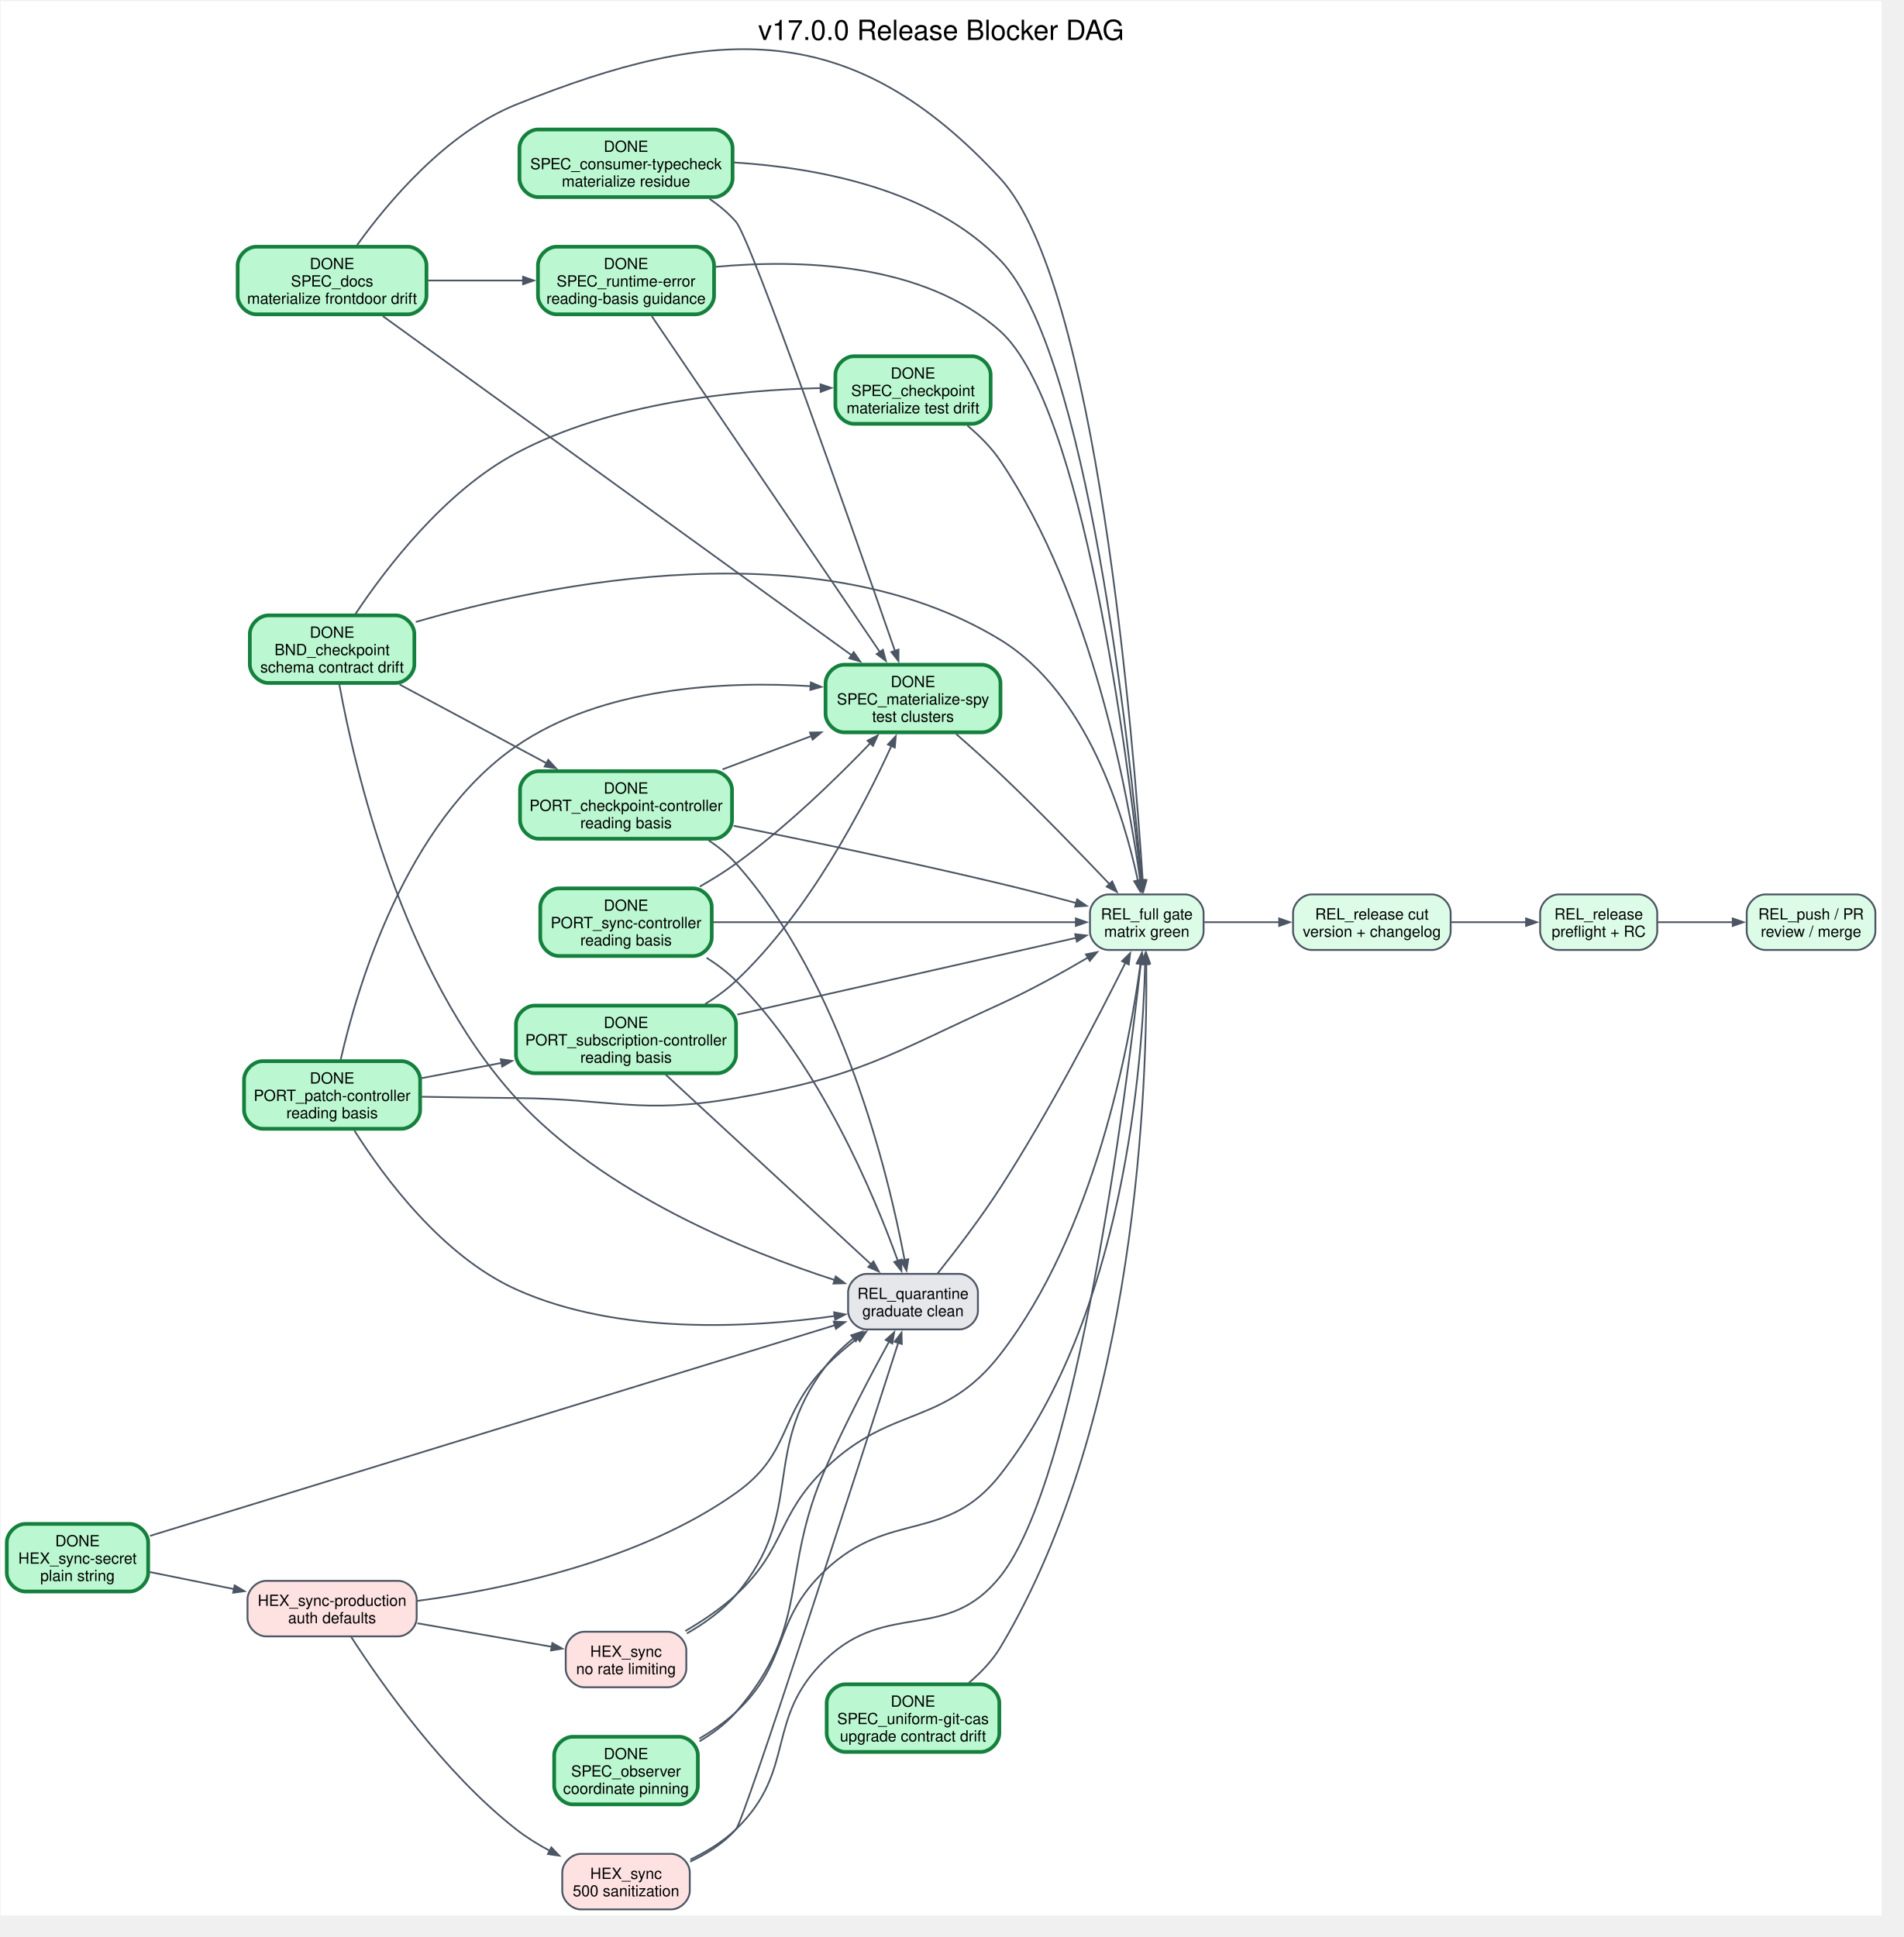
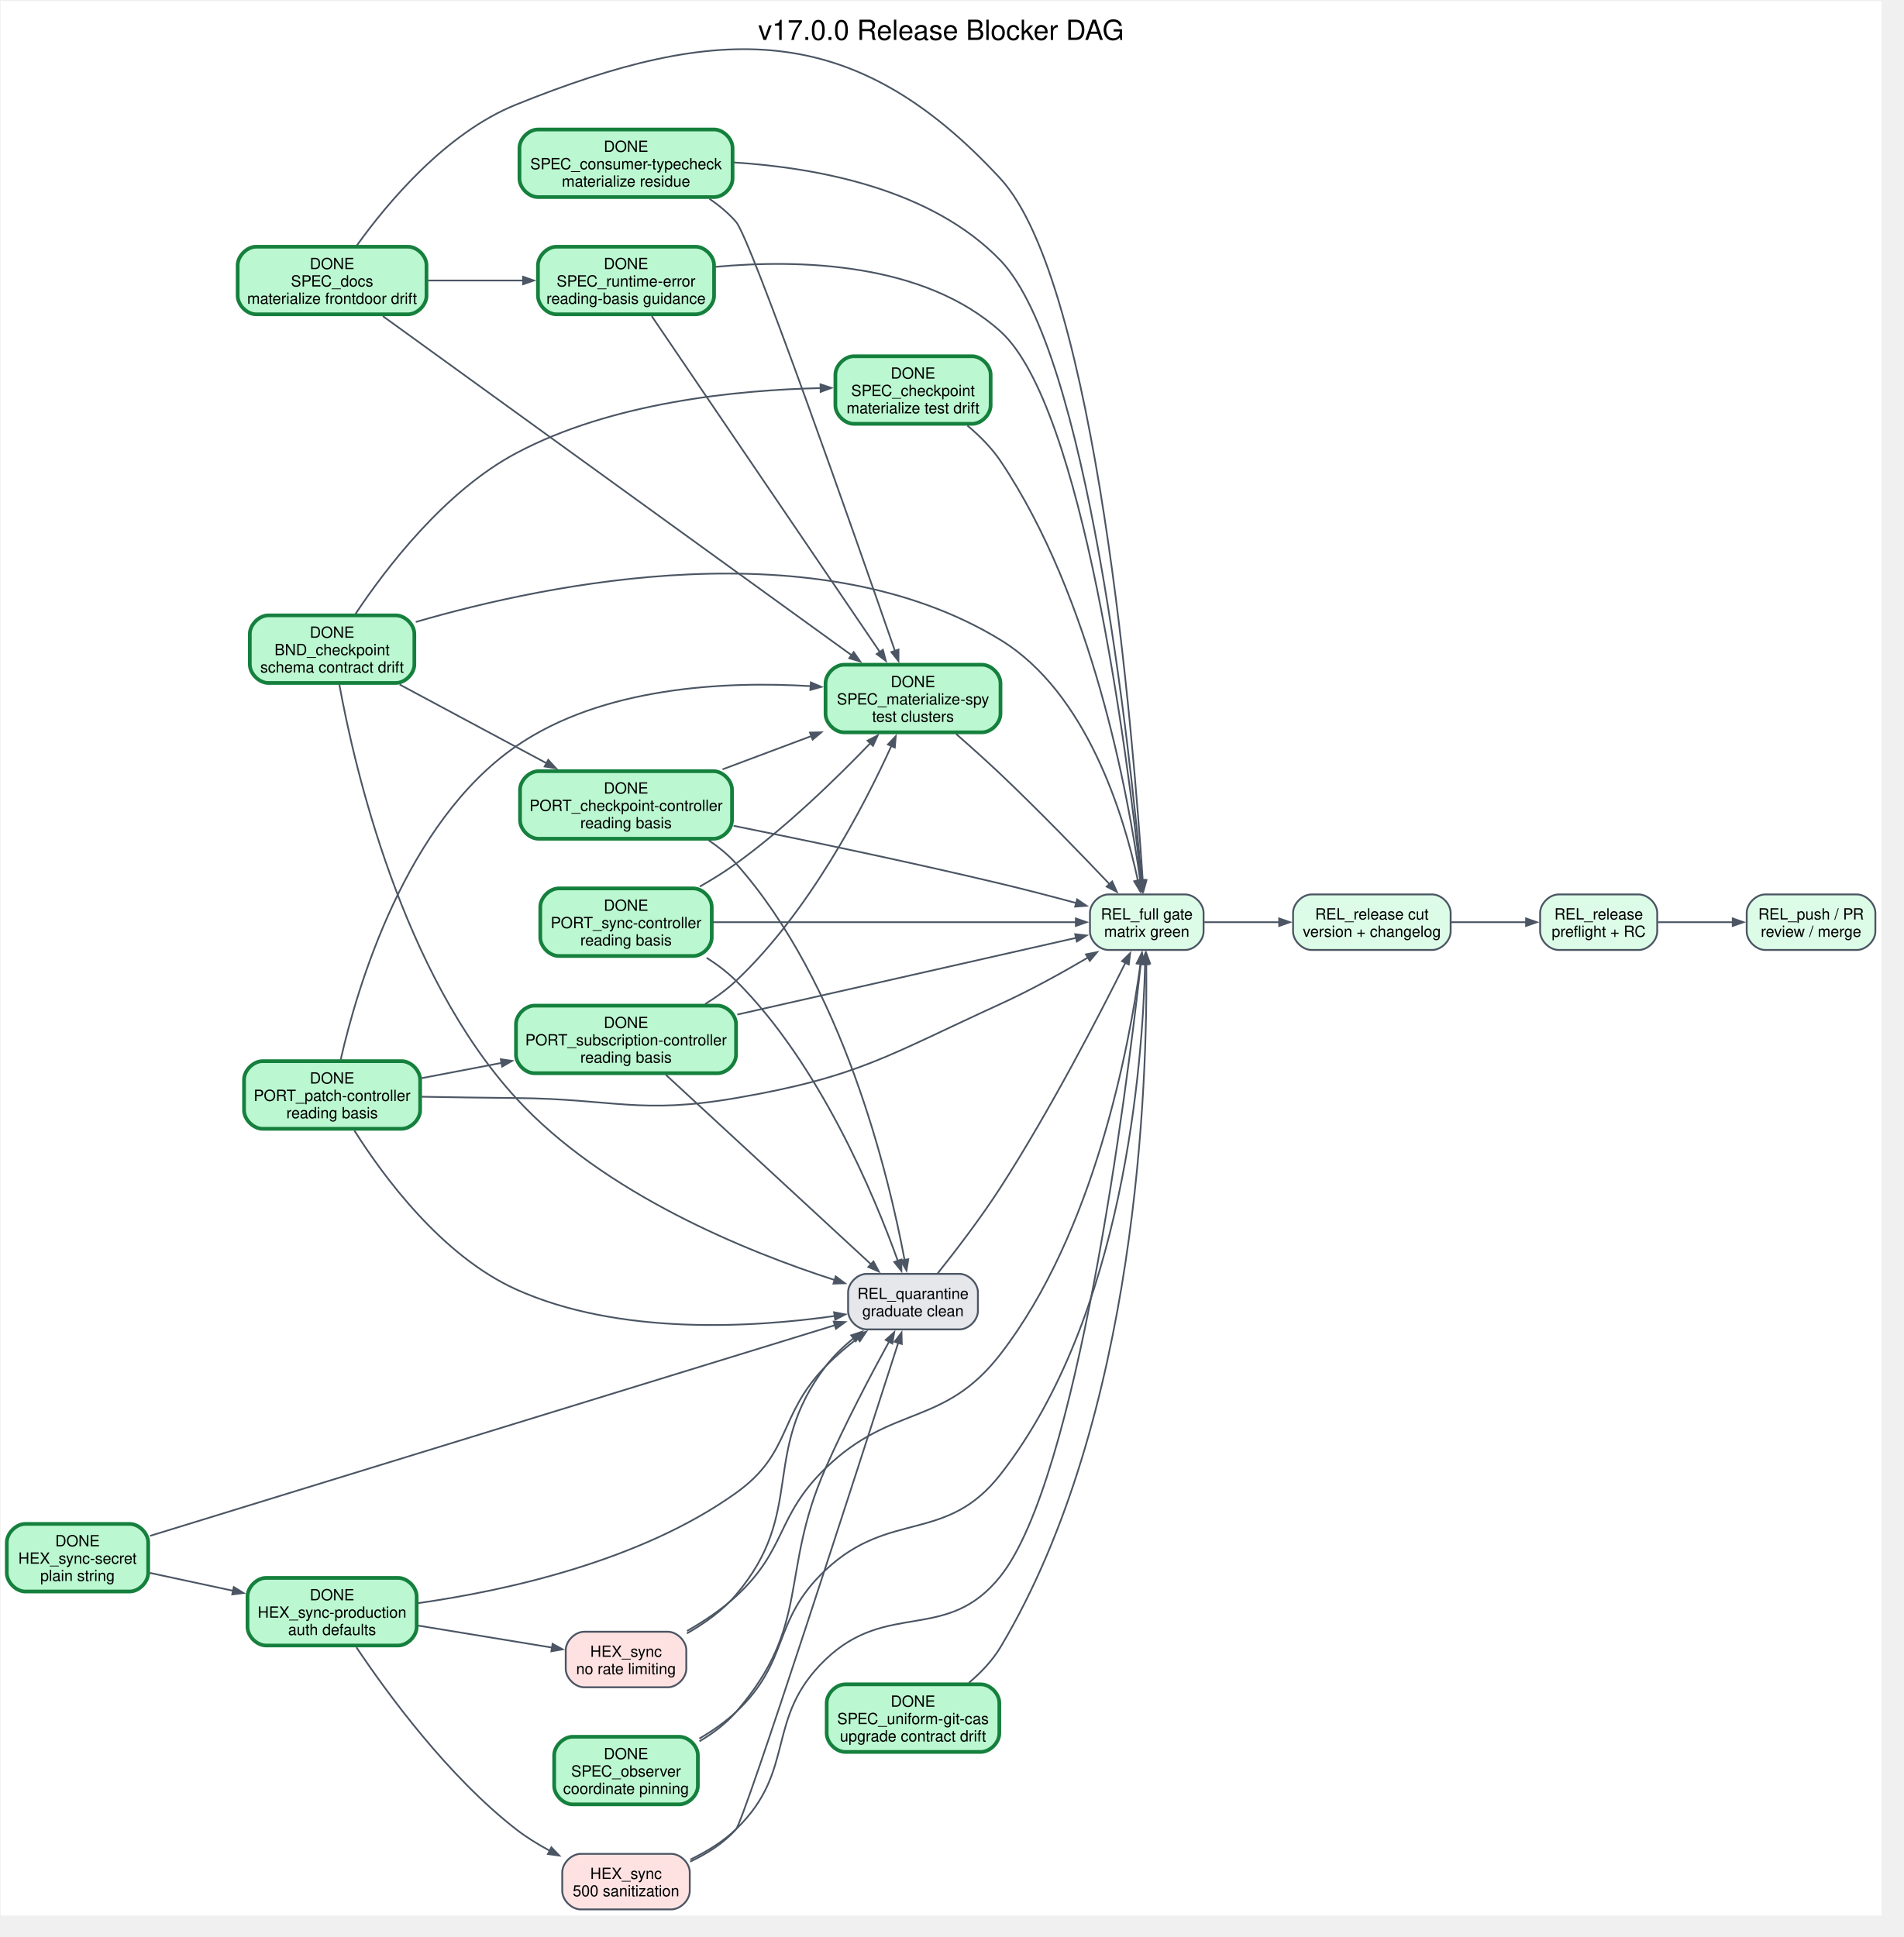
<svg xmlns="http://www.w3.org/2000/svg" width="1248pt" height="1270pt" viewBox="14.00 14.00 1234.00 1255.00">
  <g id="graph0" class="graph" transform="scale(1 1) rotate(0) translate(18.4 1251.48)">
    <polygon fill="white" stroke="none" points="-4,4 -4,-1237.08 1215.2,-1237.08 1215.2,4 -4,4" />
    <text xml:space="preserve" text-anchor="middle" x="605.6" y="-1211.98" font-family="Helvetica,sans-Serif" font-size="18.00">v17.0.0 Release Blocker DAG</text>
    <g id="node1" class="node">
      <path fill="#bbf7d0" stroke="#15803d" stroke-width="2.4" d="M458.45,-1153.91C458.45,-1153.91 344.3,-1153.91 344.3,-1153.91 338.3,-1153.91 332.3,-1147.91 332.3,-1141.91 332.3,-1141.91 332.3,-1122.09 332.3,-1122.09 332.3,-1116.09 338.3,-1110.09 344.3,-1110.09 344.3,-1110.09 458.45,-1110.09 458.45,-1110.09 464.45,-1110.09 470.45,-1116.09 470.45,-1122.09 470.45,-1122.09 470.45,-1141.91 470.45,-1141.91 470.45,-1147.91 464.45,-1153.91 458.45,-1153.91" />
      <text xml:space="preserve" text-anchor="middle" x="401.38" y="-1139.38" font-family="Helvetica,sans-Serif" font-size="10.00">DONE</text>
      <text xml:space="preserve" text-anchor="middle" x="401.38" y="-1128.12" font-family="Helvetica,sans-Serif" font-size="10.00">SPEC_consumer-typecheck</text>
      <text xml:space="preserve" text-anchor="middle" x="401.38" y="-1116.88" font-family="Helvetica,sans-Serif" font-size="10.00">materialize residue</text>
    </g>
    <g id="node9" class="node">
      <path fill="#bbf7d0" stroke="#15803d" stroke-width="2.4" d="M632.1,-806.91C632.1,-806.91 542.7,-806.91 542.7,-806.91 536.7,-806.91 530.7,-800.91 530.7,-794.91 530.7,-794.91 530.7,-775.09 530.7,-775.09 530.7,-769.09 536.7,-763.09 542.7,-763.09 542.7,-763.09 632.1,-763.09 632.1,-763.09 638.1,-763.09 644.1,-769.09 644.1,-775.09 644.1,-775.09 644.1,-794.91 644.1,-794.91 644.1,-800.91 638.1,-806.91 632.1,-806.91" />
      <text xml:space="preserve" text-anchor="middle" x="587.4" y="-792.38" font-family="Helvetica,sans-Serif" font-size="10.00">DONE</text>
      <text xml:space="preserve" text-anchor="middle" x="587.4" y="-781.12" font-family="Helvetica,sans-Serif" font-size="10.00">SPEC_materialize-spy</text>
      <text xml:space="preserve" text-anchor="middle" x="587.4" y="-769.88" font-family="Helvetica,sans-Serif" font-size="10.00">test clusters</text>
    </g>
    <g id="edge4" class="edge">
      <path fill="none" stroke="#4b5563" stroke-width="1.1" d="M455.47,-1108.94C461.83,-1104.63 467.79,-1099.66 472.7,-1094 482.29,-1082.93 549.45,-891.39 575.81,-815.55" />
      <polygon fill="#4b5563" stroke="#4b5563" stroke-width="1.1" points="578,-816.73 577.98,-809.31 573.37,-815.12 578,-816.73" />
    </g>
    <g id="node18" class="node">
      <path fill="#dcfce7" stroke="#4b5563" stroke-width="1.2" d="M763.75,-658C763.75,-658 714.1,-658 714.1,-658 708.1,-658 702.1,-652 702.1,-646 702.1,-646 702.1,-634 702.1,-634 702.1,-628 708.1,-622 714.1,-622 714.1,-622 763.75,-622 763.75,-622 769.75,-622 775.75,-628 775.75,-634 775.75,-634 775.75,-646 775.75,-646 775.75,-652 769.75,-658 763.75,-658" />
      <text xml:space="preserve" text-anchor="middle" x="738.93" y="-641.75" font-family="Helvetica,sans-Serif" font-size="10.00">REL_full gate</text>
      <text xml:space="preserve" text-anchor="middle" x="738.93" y="-630.5" font-family="Helvetica,sans-Serif" font-size="10.00">matrix green</text>
    </g>
    <g id="edge25" class="edge">
      <path fill="none" stroke="#4b5563" stroke-width="1.1" d="M471.39,-1132.53C525.78,-1129.1 599.62,-1115.28 644.1,-1069 700.43,-1010.4 728.01,-751.79 735.66,-667.01" />
      <polygon fill="#4b5563" stroke="#4b5563" stroke-width="1.1" points="738.09,-667.31 736.27,-660.12 733.21,-666.87 738.09,-667.31" />
    </g>
    <g id="node2" class="node">
      <path fill="#bbf7d0" stroke="#15803d" stroke-width="2.4" d="M260.05,-1077.91C260.05,-1077.91 161.65,-1077.91 161.65,-1077.91 155.65,-1077.91 149.65,-1071.91 149.65,-1065.91 149.65,-1065.91 149.65,-1046.09 149.65,-1046.09 149.65,-1040.09 155.65,-1034.09 161.65,-1034.09 161.65,-1034.09 260.05,-1034.09 260.05,-1034.09 266.05,-1034.09 272.05,-1040.09 272.05,-1046.09 272.05,-1046.09 272.05,-1065.91 272.05,-1065.91 272.05,-1071.91 266.05,-1077.91 260.05,-1077.91" />
      <text xml:space="preserve" text-anchor="middle" x="210.85" y="-1063.38" font-family="Helvetica,sans-Serif" font-size="10.00">DONE</text>
      <text xml:space="preserve" text-anchor="middle" x="210.85" y="-1052.12" font-family="Helvetica,sans-Serif" font-size="10.00">SPEC_docs</text>
      <text xml:space="preserve" text-anchor="middle" x="210.85" y="-1040.88" font-family="Helvetica,sans-Serif" font-size="10.00">materialize frontdoor drift</text>
    </g>
    <g id="node3" class="node">
      <path fill="#bbf7d0" stroke="#15803d" stroke-width="2.4" d="M446.45,-1077.91C446.45,-1077.91 356.3,-1077.91 356.3,-1077.91 350.3,-1077.91 344.3,-1071.91 344.3,-1065.91 344.3,-1065.91 344.3,-1046.09 344.3,-1046.09 344.3,-1040.09 350.3,-1034.09 356.3,-1034.09 356.3,-1034.09 446.45,-1034.09 446.45,-1034.09 452.45,-1034.09 458.45,-1040.09 458.45,-1046.09 458.45,-1046.09 458.45,-1065.91 458.45,-1065.91 458.45,-1071.91 452.45,-1077.91 446.45,-1077.91" />
      <text xml:space="preserve" text-anchor="middle" x="401.38" y="-1063.38" font-family="Helvetica,sans-Serif" font-size="10.00">DONE</text>
      <text xml:space="preserve" text-anchor="middle" x="401.38" y="-1052.12" font-family="Helvetica,sans-Serif" font-size="10.00">SPEC_runtime-error</text>
      <text xml:space="preserve" text-anchor="middle" x="401.38" y="-1040.88" font-family="Helvetica,sans-Serif" font-size="10.00">reading-basis guidance</text>
    </g>
    <g id="edge1" class="edge">
      <path fill="none" stroke="#4b5563" stroke-width="1.1" d="M273.06,-1056C292.81,-1056 314.79,-1056 334.84,-1056" />
      <polygon fill="#4b5563" stroke="#4b5563" stroke-width="1.1" points="334.64,-1058.45 341.64,-1056 334.64,-1053.55 334.64,-1058.45" />
    </g>
    <g id="edge5" class="edge">
      <path fill="none" stroke="#4b5563" stroke-width="1.1" d="M243.78,-1032.89C312.34,-983.3 473.37,-866.78 547.64,-813.05" />
      <polygon fill="#4b5563" stroke="#4b5563" stroke-width="1.1" points="548.96,-815.11 553.2,-809.02 546.09,-811.14 548.96,-815.11" />
    </g>
    <g id="edge26" class="edge">
      <path fill="none" stroke="#4b5563" stroke-width="1.1" d="M226.99,-1078.84C246.85,-1106.49 284.58,-1151.64 330.05,-1170 460.98,-1222.85 548.37,-1225.79 644.1,-1122 706.47,-1054.38 730.36,-758.22 736.33,-666.9" />
      <polygon fill="#4b5563" stroke="#4b5563" stroke-width="1.1" points="738.76,-667.28 736.76,-660.14 733.87,-666.97 738.76,-667.28" />
    </g>
    <g id="edge6" class="edge">
      <path fill="none" stroke="#4b5563" stroke-width="1.1" d="M418.06,-1032.89C451.34,-983.9 528.96,-869.59 566.01,-815.02" />
      <polygon fill="#4b5563" stroke="#4b5563" stroke-width="1.1" points="567.91,-816.59 569.81,-809.42 563.86,-813.84 567.91,-816.59" />
    </g>
    <g id="edge27" class="edge">
      <path fill="none" stroke="#4b5563" stroke-width="1.1" d="M459.4,-1064.86C513.69,-1069.86 594.29,-1067.85 644.1,-1023 697.74,-974.7 726.67,-746.1 735.21,-667" />
      <polygon fill="#4b5563" stroke="#4b5563" stroke-width="1.1" points="737.63,-667.42 735.93,-660.2 732.75,-666.9 737.63,-667.42" />
    </g>
    <g id="node4" class="node">
      <path fill="#bbf7d0" stroke="#15803d" stroke-width="2.4" d="M252.18,-838.91C252.18,-838.91 169.53,-838.91 169.53,-838.91 163.53,-838.91 157.53,-832.91 157.53,-826.91 157.53,-826.91 157.53,-807.09 157.53,-807.09 157.53,-801.09 163.53,-795.09 169.53,-795.09 169.53,-795.09 252.18,-795.09 252.18,-795.09 258.18,-795.09 264.18,-801.09 264.18,-807.09 264.18,-807.09 264.18,-826.91 264.18,-826.91 264.18,-832.91 258.18,-838.91 252.18,-838.91" />
      <text xml:space="preserve" text-anchor="middle" x="210.85" y="-824.38" font-family="Helvetica,sans-Serif" font-size="10.00">DONE</text>
      <text xml:space="preserve" text-anchor="middle" x="210.85" y="-813.12" font-family="Helvetica,sans-Serif" font-size="10.00">BND_checkpoint</text>
      <text xml:space="preserve" text-anchor="middle" x="210.85" y="-801.88" font-family="Helvetica,sans-Serif" font-size="10.00">schema contract drift</text>
    </g>
    <g id="node6" class="node">
      <path fill="#bbf7d0" stroke="#15803d" stroke-width="2.4" d="M458.08,-737.91C458.08,-737.91 344.68,-737.91 344.68,-737.91 338.68,-737.91 332.68,-731.91 332.68,-725.91 332.68,-725.91 332.68,-706.09 332.68,-706.09 332.68,-700.09 338.68,-694.09 344.68,-694.09 344.68,-694.09 458.08,-694.09 458.08,-694.09 464.08,-694.09 470.08,-700.09 470.08,-706.09 470.08,-706.09 470.08,-725.91 470.08,-725.91 470.08,-731.91 464.08,-737.91 458.08,-737.91" />
      <text xml:space="preserve" text-anchor="middle" x="401.38" y="-723.38" font-family="Helvetica,sans-Serif" font-size="10.00">DONE</text>
      <text xml:space="preserve" text-anchor="middle" x="401.38" y="-712.12" font-family="Helvetica,sans-Serif" font-size="10.00">PORT_checkpoint-controller</text>
      <text xml:space="preserve" text-anchor="middle" x="401.38" y="-700.88" font-family="Helvetica,sans-Serif" font-size="10.00">reading basis</text>
    </g>
    <g id="edge2" class="edge">
      <path fill="none" stroke="#4b5563" stroke-width="1.1" d="M254.63,-794.08C282.97,-778.9 320.27,-758.91 350.04,-742.96" />
      <polygon fill="#4b5563" stroke="#4b5563" stroke-width="1.1" points="350.96,-745.25 355.97,-739.79 348.64,-740.93 350.96,-745.25" />
    </g>
    <g id="node11" class="node">
      <path fill="#bbf7d0" stroke="#15803d" stroke-width="2.4" d="M625.73,-1006.91C625.73,-1006.91 549.08,-1006.91 549.08,-1006.91 543.08,-1006.91 537.08,-1000.91 537.08,-994.91 537.08,-994.91 537.08,-975.09 537.08,-975.09 537.08,-969.09 543.08,-963.09 549.08,-963.09 549.08,-963.09 625.73,-963.09 625.73,-963.09 631.73,-963.09 637.73,-969.09 637.73,-975.09 637.73,-975.09 637.73,-994.91 637.73,-994.91 637.73,-1000.91 631.73,-1006.91 625.73,-1006.91" />
      <text xml:space="preserve" text-anchor="middle" x="587.4" y="-992.38" font-family="Helvetica,sans-Serif" font-size="10.00">DONE</text>
      <text xml:space="preserve" text-anchor="middle" x="587.4" y="-981.12" font-family="Helvetica,sans-Serif" font-size="10.00">SPEC_checkpoint</text>
      <text xml:space="preserve" text-anchor="middle" x="587.4" y="-969.88" font-family="Helvetica,sans-Serif" font-size="10.00">materialize test drift</text>
    </g>
    <g id="edge11" class="edge">
      <path fill="none" stroke="#4b5563" stroke-width="1.1" d="M226.06,-839.9C245.6,-869.24 283.67,-919.27 330.05,-944 391.96,-977.02 473.37,-985.04 527.67,-986.26" />
      <polygon fill="#4b5563" stroke="#4b5563" stroke-width="1.1" points="527.44,-988.7 534.48,-986.37 527.52,-983.8 527.44,-988.7" />
    </g>
    <g id="node17" class="node">
      <path fill="#e5e7eb" stroke="#4b5563" stroke-width="1.2" d="M617.48,-412C617.48,-412 557.33,-412 557.33,-412 551.33,-412 545.33,-406 545.33,-400 545.33,-400 545.33,-388 545.33,-388 545.33,-382 551.33,-376 557.33,-376 557.33,-376 617.48,-376 617.48,-376 623.48,-376 629.48,-382 629.48,-388 629.48,-388 629.48,-400 629.48,-400 629.48,-406 623.48,-412 617.48,-412" />
      <text xml:space="preserve" text-anchor="middle" x="587.4" y="-395.75" font-family="Helvetica,sans-Serif" font-size="10.00">REL_quarantine</text>
      <text xml:space="preserve" text-anchor="middle" x="587.4" y="-384.5" font-family="Helvetica,sans-Serif" font-size="10.00">graduate clean</text>
    </g>
    <g id="edge15" class="edge">
      <path fill="none" stroke="#4b5563" stroke-width="1.1" d="M215.56,-794.08C225.26,-740.82 255.92,-607.1 330.05,-526 386.87,-463.84 479.71,-426.38 536.7,-407.99" />
      <polygon fill="#4b5563" stroke="#4b5563" stroke-width="1.1" points="537.31,-410.37 543.25,-405.92 535.83,-405.69 537.31,-410.37" />
    </g>
    <g id="edge28" class="edge">
      <path fill="none" stroke="#4b5563" stroke-width="1.1" d="M265.11,-834.63C351.71,-859.83 525.3,-895.59 644.1,-823 700.27,-788.67 724.2,-708.86 733.19,-666.89" />
      <polygon fill="#4b5563" stroke="#4b5563" stroke-width="1.1" points="735.57,-667.52 734.56,-660.17 730.76,-666.54 735.57,-667.52" />
    </g>
    <g id="node5" class="node">
      <path fill="#bbf7d0" stroke="#15803d" stroke-width="2.4" d="M255.93,-549.91C255.93,-549.91 165.78,-549.91 165.78,-549.91 159.78,-549.91 153.78,-543.91 153.78,-537.91 153.78,-537.91 153.78,-518.08 153.78,-518.08 153.78,-512.09 159.78,-506.08 165.78,-506.08 165.78,-506.08 255.93,-506.08 255.93,-506.08 261.93,-506.08 267.93,-512.08 267.93,-518.08 267.93,-518.08 267.93,-537.91 267.93,-537.91 267.93,-543.91 261.93,-549.91 255.93,-549.91" />
      <text xml:space="preserve" text-anchor="middle" x="210.85" y="-535.38" font-family="Helvetica,sans-Serif" font-size="10.00">DONE</text>
      <text xml:space="preserve" text-anchor="middle" x="210.85" y="-524.12" font-family="Helvetica,sans-Serif" font-size="10.00">PORT_patch-controller</text>
      <text xml:space="preserve" text-anchor="middle" x="210.85" y="-512.88" font-family="Helvetica,sans-Serif" font-size="10.00">reading basis</text>
    </g>
    <g id="node7" class="node">
      <path fill="#bbf7d0" stroke="#15803d" stroke-width="2.4" d="M460.7,-585.91C460.7,-585.91 342.05,-585.91 342.05,-585.91 336.05,-585.91 330.05,-579.91 330.05,-573.91 330.05,-573.91 330.05,-554.09 330.05,-554.09 330.05,-548.09 336.05,-542.09 342.05,-542.09 342.05,-542.09 460.7,-542.09 460.7,-542.09 466.7,-542.09 472.7,-548.09 472.7,-554.09 472.7,-554.09 472.7,-573.91 472.7,-573.91 472.7,-579.91 466.7,-585.91 460.7,-585.91" />
      <text xml:space="preserve" text-anchor="middle" x="401.38" y="-571.38" font-family="Helvetica,sans-Serif" font-size="10.00">DONE</text>
      <text xml:space="preserve" text-anchor="middle" x="401.38" y="-560.12" font-family="Helvetica,sans-Serif" font-size="10.00">PORT_subscription-controller</text>
      <text xml:space="preserve" text-anchor="middle" x="401.38" y="-548.88" font-family="Helvetica,sans-Serif" font-size="10.00">reading basis</text>
    </g>
    <g id="edge3" class="edge">
      <path fill="none" stroke="#4b5563" stroke-width="1.1" d="M268.93,-538.9C285.22,-542.01 303.29,-545.46 320.68,-548.78" />
      <polygon fill="#4b5563" stroke="#4b5563" stroke-width="1.1" points="320.18,-551.18 327.51,-550.09 321.1,-546.37 320.18,-551.18" />
    </g>
    <g id="edge7" class="edge">
      <path fill="none" stroke="#4b5563" stroke-width="1.1" d="M216.44,-550.94C227.13,-597.86 258.47,-704.54 330.05,-754 386,-792.66 465.67,-796.39 521.29,-793.01" />
      <polygon fill="#4b5563" stroke="#4b5563" stroke-width="1.1" points="521.18,-795.47 528,-792.55 520.85,-790.58 521.18,-795.47" />
    </g>
    <g id="edge16" class="edge">
      <path fill="none" stroke="#4b5563" stroke-width="1.1" d="M225.33,-504.89C244.33,-474.84 282.08,-423.67 330.05,-402 396.69,-371.9 483.32,-377.12 536.87,-384.74" />
      <polygon fill="#4b5563" stroke="#4b5563" stroke-width="1.1" points="536.24,-387.12 543.52,-385.73 536.96,-382.28 536.24,-387.12" />
    </g>
    <g id="edge29" class="edge">
      <path fill="none" stroke="#4b5563" stroke-width="1.1" d="M268.96,-526.84C288.35,-526.5 310.14,-526.17 330.05,-526 393.45,-525.46 410.22,-515.21 472.7,-526 552.38,-539.76 570.54,-553.44 644.1,-587 663.46,-595.83 684.14,-607.28 701.14,-617.28" />
      <polygon fill="#4b5563" stroke="#4b5563" stroke-width="1.1" points="699.49,-619.14 706.76,-620.61 701.99,-614.93 699.49,-619.14" />
    </g>
    <g id="edge8" class="edge">
      <path fill="none" stroke="#4b5563" stroke-width="1.1" d="M463.91,-739.07C482.47,-746.03 502.89,-753.69 521.65,-760.72" />
      <polygon fill="#4b5563" stroke="#4b5563" stroke-width="1.1" points="520.61,-762.95 528.02,-763.11 522.33,-758.36 520.61,-762.95" />
    </g>
    <g id="edge17" class="edge">
      <path fill="none" stroke="#4b5563" stroke-width="1.1" d="M454.96,-693.05C461.48,-688.7 467.62,-683.7 472.7,-678 541.83,-600.45 571.7,-475.6 581.95,-421.01" />
      <polygon fill="#4b5563" stroke="#4b5563" stroke-width="1.1" points="584.34,-421.53 583.18,-414.2 579.52,-420.65 584.34,-421.53" />
    </g>
    <g id="edge30" class="edge">
      <path fill="none" stroke="#4b5563" stroke-width="1.1" d="M471.1,-702.5C519.59,-692.73 586.01,-678.86 644.1,-665 660.3,-661.14 677.96,-656.53 693.56,-652.33" />
      <polygon fill="#4b5563" stroke="#4b5563" stroke-width="1.1" points="693.78,-654.81 699.89,-650.62 692.5,-650.08 693.78,-654.81" />
    </g>
    <g id="edge9" class="edge">
      <path fill="none" stroke="#4b5563" stroke-width="1.1" d="M452.62,-586.91C459.79,-591.34 466.74,-596.39 472.7,-602 520.19,-646.7 555.74,-715.41 573.58,-754.68" />
      <polygon fill="#4b5563" stroke="#4b5563" stroke-width="1.1" points="571.13,-755.22 576.23,-760.61 575.61,-753.22 571.13,-755.22" />
    </g>
    <g id="edge18" class="edge">
      <path fill="none" stroke="#4b5563" stroke-width="1.1" d="M427.19,-541.07C461.92,-508.99 524.72,-450.97 560.19,-418.22" />
      <polygon fill="#4b5563" stroke="#4b5563" stroke-width="1.1" points="561.77,-420.08 565.25,-413.53 558.45,-416.49 561.77,-420.08" />
    </g>
    <g id="edge31" class="edge">
      <path fill="none" stroke="#4b5563" stroke-width="1.1" d="M473.54,-580.12C539.96,-595.16 637.03,-617.15 693.21,-629.87" />
      <polygon fill="#4b5563" stroke="#4b5563" stroke-width="1.1" points="692.53,-632.23 699.9,-631.39 693.62,-627.45 692.53,-632.23" />
    </g>
    <g id="node8" class="node">
      <path fill="#bbf7d0" stroke="#15803d" stroke-width="2.4" d="M444.95,-661.91C444.95,-661.91 357.8,-661.91 357.8,-661.91 351.8,-661.91 345.8,-655.91 345.8,-649.91 345.8,-649.91 345.8,-630.09 345.8,-630.09 345.8,-624.09 351.8,-618.09 357.8,-618.09 357.8,-618.09 444.95,-618.09 444.95,-618.09 450.95,-618.09 456.95,-624.09 456.95,-630.09 456.95,-630.09 456.95,-649.91 456.95,-649.91 456.95,-655.91 450.95,-661.91 444.95,-661.91" />
      <text xml:space="preserve" text-anchor="middle" x="401.38" y="-647.38" font-family="Helvetica,sans-Serif" font-size="10.00">DONE</text>
      <text xml:space="preserve" text-anchor="middle" x="401.38" y="-636.12" font-family="Helvetica,sans-Serif" font-size="10.00">PORT_sync-controller</text>
      <text xml:space="preserve" text-anchor="middle" x="401.38" y="-624.88" font-family="Helvetica,sans-Serif" font-size="10.00">reading basis</text>
    </g>
    <g id="edge10" class="edge">
      <path fill="none" stroke="#4b5563" stroke-width="1.1" d="M449.19,-663.08C457.25,-667.67 465.39,-672.72 472.7,-678 505.04,-701.35 537.78,-733.21 559.76,-756.08" />
      <polygon fill="#4b5563" stroke="#4b5563" stroke-width="1.1" points="557.92,-757.7 564.52,-761.08 561.46,-754.32 557.92,-757.7" />
    </g>
    <g id="edge19" class="edge">
      <path fill="none" stroke="#4b5563" stroke-width="1.1" d="M453.63,-616.93C460.5,-612.56 467.09,-607.58 472.7,-602 526.85,-548.11 562.25,-463.01 577.62,-420.3" />
      <polygon fill="#4b5563" stroke="#4b5563" stroke-width="1.1" points="579.86,-421.33 579.88,-413.91 575.24,-419.7 579.86,-421.33" />
    </g>
    <g id="edge32" class="edge">
      <path fill="none" stroke="#4b5563" stroke-width="1.1" d="M457.78,-640C523.61,-640 632.13,-640 692.98,-640" />
      <polygon fill="#4b5563" stroke="#4b5563" stroke-width="1.1" points="692.94,-642.45 699.94,-640 692.94,-637.55 692.94,-642.45" />
    </g>
    <g id="edge33" class="edge">
      <path fill="none" stroke="#4b5563" stroke-width="1.1" d="M615.4,-761.97C624.64,-753.9 634.94,-744.69 644.1,-736 668.96,-712.41 696.23,-684.23 714.93,-664.53" />
      <polygon fill="#4b5563" stroke="#4b5563" stroke-width="1.1" points="716.51,-666.43 719.54,-659.66 712.95,-663.06 716.51,-666.43" />
    </g>
    <g id="node10" class="node">
      <path fill="#bbf7d0" stroke="#15803d" stroke-width="2.4" d="M435.95,-111.91C435.95,-111.91 366.8,-111.91 366.8,-111.91 360.8,-111.91 354.8,-105.91 354.8,-99.91 354.8,-99.91 354.8,-80.09 354.8,-80.09 354.8,-74.09 360.8,-68.09 366.8,-68.09 366.8,-68.09 435.95,-68.09 435.95,-68.09 441.95,-68.09 447.95,-74.09 447.95,-80.09 447.95,-80.09 447.95,-99.91 447.95,-99.91 447.95,-105.91 441.95,-111.91 435.95,-111.91" />
      <text xml:space="preserve" text-anchor="middle" x="401.38" y="-97.38" font-family="Helvetica,sans-Serif" font-size="10.00">DONE</text>
      <text xml:space="preserve" text-anchor="middle" x="401.38" y="-86.12" font-family="Helvetica,sans-Serif" font-size="10.00">SPEC_observer</text>
      <text xml:space="preserve" text-anchor="middle" x="401.38" y="-74.88" font-family="Helvetica,sans-Serif" font-size="10.00">coordinate pinning</text>
    </g>
    <g id="edge20" class="edge">
      <path fill="none" stroke="#4b5563" stroke-width="1.1" d="M449,-108.97C457.74,-114.14 466.16,-120.45 472.7,-128 521.66,-184.55 500.61,-217.52 530.7,-286 543.32,-314.73 560.08,-346.53 571.91,-368.14" />
      <polygon fill="#4b5563" stroke="#4b5563" stroke-width="1.1" points="569.7,-369.2 575.22,-374.15 573.99,-366.84 569.7,-369.2" />
    </g>
    <g id="edge34" class="edge">
      <path fill="none" stroke="#4b5563" stroke-width="1.1" d="M448.93,-110.74C457.37,-115.68 465.71,-121.46 472.7,-128 508.01,-161.01 495.48,-186.9 530.7,-220 572.56,-259.34 608.73,-236.74 644.1,-282 724.21,-384.5 736.29,-548.81 737.84,-613.04" />
      <polygon fill="#4b5563" stroke="#4b5563" stroke-width="1.1" points="735.39,-612.8 737.97,-619.76 740.29,-612.71 735.39,-612.8" />
    </g>
    <g id="edge35" class="edge">
      <path fill="none" stroke="#4b5563" stroke-width="1.1" d="M622.66,-961.96C630.58,-955.32 638.36,-947.53 644.1,-939 703.65,-850.49 727.02,-722.15 734.7,-666.92" />
      <polygon fill="#4b5563" stroke="#4b5563" stroke-width="1.1" points="737.12,-667.31 735.62,-660.05 732.26,-666.66 737.12,-667.31" />
    </g>
    <g id="node12" class="node">
      <path fill="#bbf7d0" stroke="#15803d" stroke-width="2.4" d="M631.35,-145.91C631.35,-145.91 543.45,-145.91 543.45,-145.91 537.45,-145.91 531.45,-139.91 531.45,-133.91 531.45,-133.91 531.45,-114.09 531.45,-114.09 531.45,-108.09 537.45,-102.09 543.45,-102.09 543.45,-102.09 631.35,-102.09 631.35,-102.09 637.35,-102.09 643.35,-108.09 643.35,-114.09 643.35,-114.09 643.35,-133.91 643.35,-133.91 643.35,-139.91 637.35,-145.91 631.35,-145.91" />
      <text xml:space="preserve" text-anchor="middle" x="587.4" y="-131.38" font-family="Helvetica,sans-Serif" font-size="10.00">DONE</text>
      <text xml:space="preserve" text-anchor="middle" x="587.4" y="-120.12" font-family="Helvetica,sans-Serif" font-size="10.00">SPEC_uniform-git-cas</text>
      <text xml:space="preserve" text-anchor="middle" x="587.4" y="-108.88" font-family="Helvetica,sans-Serif" font-size="10.00">upgrade contract drift</text>
    </g>
    <g id="edge36" class="edge">
      <path fill="none" stroke="#4b5563" stroke-width="1.1" d="M623.59,-146.87C631.4,-153.47 638.89,-161.28 644.1,-170 733.33,-319.27 739.4,-538.08 738.62,-613.39" />
      <polygon fill="#4b5563" stroke="#4b5563" stroke-width="1.1" points="736.17,-613.15 738.52,-620.18 741.07,-613.22 736.17,-613.15" />
    </g>
    <g id="node13" class="node">
      <path fill="#bbf7d0" stroke="#15803d" stroke-width="2.4" d="M79.65,-249.91C79.65,-249.91 12,-249.91 12,-249.91 6,-249.91 0,-243.91 0,-237.91 0,-237.91 0,-218.09 0,-218.09 0,-212.09 6,-206.09 12,-206.09 12,-206.09 79.65,-206.09 79.65,-206.09 85.65,-206.09 91.65,-212.09 91.65,-218.09 91.65,-218.09 91.65,-237.91 91.65,-237.91 91.65,-243.91 85.65,-249.91 79.65,-249.91" />
      <text xml:space="preserve" text-anchor="middle" x="45.83" y="-235.38" font-family="Helvetica,sans-Serif" font-size="10.00">DONE</text>
      <text xml:space="preserve" text-anchor="middle" x="45.83" y="-224.12" font-family="Helvetica,sans-Serif" font-size="10.00">HEX_sync-secret</text>
      <text xml:space="preserve" text-anchor="middle" x="45.83" y="-212.88" font-family="Helvetica,sans-Serif" font-size="10.00">plain string</text>
    </g>
    <g id="node14" class="node">
-       <path fill="#fee2e2" stroke="#4b5563" stroke-width="1.2" d="M253.68,-213C253.68,-213 168.03,-213 168.03,-213 162.03,-213 156.03,-207 156.03,-201 156.03,-201 156.03,-189 156.03,-189 156.03,-183 162.03,-177 168.03,-177 168.03,-177 253.68,-177 253.68,-177 259.68,-177 265.68,-183 265.68,-189 265.68,-189 265.68,-201 265.68,-201 265.68,-207 259.68,-213 253.68,-213" />
-       <text xml:space="preserve" text-anchor="middle" x="210.85" y="-196.75" font-family="Helvetica,sans-Serif" font-size="10.00">HEX_sync-production</text>
-       <text xml:space="preserve" text-anchor="middle" x="210.85" y="-185.5" font-family="Helvetica,sans-Serif" font-size="10.00">auth defaults</text>
+       <path fill="#bbf7d0" stroke="#15803d" stroke-width="2.4" d="M253.68,-214.91C253.68,-214.91 168.03,-214.91 168.03,-214.91 162.03,-214.91 156.03,-208.91 156.03,-202.91 156.03,-202.91 156.03,-183.09 156.03,-183.09 156.03,-177.09 162.03,-171.09 168.03,-171.09 168.03,-171.09 253.68,-171.09 253.68,-171.09 259.68,-171.09 265.68,-177.09 265.68,-183.09 265.68,-183.09 265.68,-202.91 265.68,-202.91 265.68,-208.91 259.68,-214.91 253.68,-214.91" />
+       <text xml:space="preserve" text-anchor="middle" x="210.85" y="-200.38" font-family="Helvetica,sans-Serif" font-size="10.00">DONE</text>
+       <text xml:space="preserve" text-anchor="middle" x="210.85" y="-189.12" font-family="Helvetica,sans-Serif" font-size="10.00">HEX_sync-production</text>
+       <text xml:space="preserve" text-anchor="middle" x="210.85" y="-177.88" font-family="Helvetica,sans-Serif" font-size="10.00">auth defaults</text>
    </g>
    <g id="edge12" class="edge">
-       <path fill="none" stroke="#4b5563" stroke-width="1.1" d="M92.67,-218.72C109.66,-215.28 129.22,-211.32 147.43,-207.63" />
-       <polygon fill="#4b5563" stroke="#4b5563" stroke-width="1.1" points="147.69,-210.08 154.06,-206.29 146.71,-205.28 147.69,-210.08" />
+       <path fill="none" stroke="#4b5563" stroke-width="1.1" d="M92.67,-218.16C109.49,-214.55 128.84,-210.39 146.91,-206.51" />
+       <polygon fill="#4b5563" stroke="#4b5563" stroke-width="1.1" points="147.15,-208.97 153.47,-205.1 146.12,-204.18 147.15,-208.97" />
    </g>
    <g id="edge21" class="edge">
      <path fill="none" stroke="#4b5563" stroke-width="1.1" d="M92.83,-242.15C193.57,-273.15 432.96,-346.79 536.86,-378.76" />
      <polygon fill="#4b5563" stroke="#4b5563" stroke-width="1.1" points="536,-381.06 543.41,-380.77 537.44,-376.37 536,-381.06" />
    </g>
    <g id="node15" class="node">
      <path fill="#fee2e2" stroke="#4b5563" stroke-width="1.2" d="M428.45,-180C428.45,-180 374.3,-180 374.3,-180 368.3,-180 362.3,-174 362.3,-168 362.3,-168 362.3,-156 362.3,-156 362.3,-150 368.3,-144 374.3,-144 374.3,-144 428.45,-144 428.45,-144 434.45,-144 440.45,-150 440.45,-156 440.45,-156 440.45,-168 440.45,-168 440.45,-174 434.45,-180 428.45,-180" />
      <text xml:space="preserve" text-anchor="middle" x="401.38" y="-163.75" font-family="Helvetica,sans-Serif" font-size="10.00">HEX_sync</text>
      <text xml:space="preserve" text-anchor="middle" x="401.38" y="-152.5" font-family="Helvetica,sans-Serif" font-size="10.00">no rate limiting</text>
    </g>
    <g id="edge13" class="edge">
-       <path fill="none" stroke="#4b5563" stroke-width="1.1" d="M266.13,-185.5C293.71,-180.67 326.9,-174.86 353.37,-170.23" />
-       <polygon fill="#4b5563" stroke="#4b5563" stroke-width="1.1" points="353.61,-172.67 360.08,-169.05 352.76,-167.85 353.61,-172.67" />
+       <path fill="none" stroke="#4b5563" stroke-width="1.1" d="M266.63,-183.99C294.2,-179.46 327.26,-174.02 353.62,-169.69" />
+       <polygon fill="#4b5563" stroke="#4b5563" stroke-width="1.1" points="353.77,-172.15 360.28,-168.59 352.98,-167.31 353.77,-172.15" />
    </g>
    <g id="node16" class="node">
      <path fill="#fee2e2" stroke="#4b5563" stroke-width="1.2" d="M430.7,-36C430.7,-36 372.05,-36 372.05,-36 366.05,-36 360.05,-30 360.05,-24 360.05,-24 360.05,-12 360.05,-12 360.05,-6 366.05,0 372.05,0 372.05,0 430.7,0 430.7,0 436.7,0 442.7,-6 442.7,-12 442.7,-12 442.7,-24 442.7,-24 442.7,-30 436.7,-36 430.7,-36" />
      <text xml:space="preserve" text-anchor="middle" x="401.38" y="-19.75" font-family="Helvetica,sans-Serif" font-size="10.00">HEX_sync</text>
      <text xml:space="preserve" text-anchor="middle" x="401.38" y="-8.5" font-family="Helvetica,sans-Serif" font-size="10.00">500 sanitization</text>
    </g>
    <g id="edge14" class="edge">
-       <path fill="none" stroke="#4b5563" stroke-width="1.1" d="M223.26,-176.59C242.32,-147.08 283.17,-88.78 330.05,-52 336.69,-46.79 344.26,-42.1 351.92,-37.99" />
-       <polygon fill="#4b5563" stroke="#4b5563" stroke-width="1.1" points="352.97,-40.21 358.08,-34.84 350.74,-35.84 352.97,-40.21" />
+       <path fill="none" stroke="#4b5563" stroke-width="1.1" d="M226.62,-169.9C246.91,-139.63 285.95,-86.35 330.05,-52 336.71,-46.81 344.29,-42.14 351.95,-38.03" />
+       <polygon fill="#4b5563" stroke="#4b5563" stroke-width="1.1" points="353,-40.25 358.12,-34.88 350.77,-35.88 353,-40.25" />
    </g>
    <g id="edge22" class="edge">
-       <path fill="none" stroke="#4b5563" stroke-width="1.1" d="M266.1,-200C322.27,-207.45 410.37,-225.73 472.7,-270 509.09,-295.85 499.62,-319.96 530.7,-352 537.03,-358.52 544.43,-364.83 551.73,-370.49" />
+       <path fill="none" stroke="#4b5563" stroke-width="1.1" d="M266.63,-198.55C322.83,-206.53 410.59,-225.55 472.7,-270 509,-295.98 499.62,-319.96 530.7,-352 537.03,-358.52 544.43,-364.83 551.73,-370.49" />
      <polygon fill="#4b5563" stroke="#4b5563" stroke-width="1.1" points="549.98,-372.24 557.05,-374.49 552.93,-368.32 549.98,-372.24" />
    </g>
    <g id="edge23" class="edge">
      <path fill="none" stroke="#4b5563" stroke-width="1.1" d="M440.84,-178.92C452.28,-185.43 464.06,-193.8 472.7,-204 518.37,-257.9 487.99,-295.72 530.7,-352 535.81,-358.73 542.26,-364.91 548.96,-370.34" />
      <polygon fill="#4b5563" stroke="#4b5563" stroke-width="1.1" points="547.33,-372.18 554.37,-374.5 550.31,-368.29 547.33,-372.18" />
    </g>
    <g id="edge37" class="edge">
-       <path fill="none" stroke="#4b5563" stroke-width="1.1" d="M439.8,-180.47C451.06,-187.02 462.99,-195.02 472.7,-204 505.46,-234.32 498.55,-255.03 530.7,-286 574.04,-327.75 607.3,-312.38 644.1,-360 705.15,-438.99 727.61,-559.83 734.87,-613.14" />
+       <path fill="none" stroke="#4b5563" stroke-width="1.1" d="M440.93,-180.49C451.88,-186.76 463.34,-194.38 472.7,-203 505.8,-233.49 498.38,-254.69 530.7,-286 573.92,-327.87 607.3,-312.38 644.1,-360 705.15,-438.99 727.61,-559.83 734.87,-613.14" />
      <polygon fill="#4b5563" stroke="#4b5563" stroke-width="1.1" points="732.43,-613.41 735.76,-620.04 737.29,-612.78 732.43,-613.41" />
    </g>
    <g id="edge24" class="edge">
      <path fill="none" stroke="#4b5563" stroke-width="1.1" d="M442.94,-30.95C453.81,-36.06 464.74,-42.93 472.7,-52 478.17,-58.22 552.4,-288.21 577.88,-367.47" />
      <polygon fill="#4b5563" stroke="#4b5563" stroke-width="1.1" points="575.49,-368.02 579.96,-373.93 580.15,-366.52 575.49,-368.02" />
    </g>
    <g id="edge38" class="edge">
      <path fill="none" stroke="#4b5563" stroke-width="1.1" d="M443.12,-32.35C453.62,-37.4 464.31,-43.9 472.7,-52 512.46,-90.39 490.83,-123.72 530.7,-162 570.97,-200.66 609.34,-172.32 644.1,-216 694.03,-278.76 725.77,-530.04 735.07,-613.15" />
      <polygon fill="#4b5563" stroke="#4b5563" stroke-width="1.1" points="732.61,-613.21 735.82,-619.9 737.48,-612.67 732.61,-613.21" />
    </g>
    <g id="edge39" class="edge">
      <path fill="none" stroke="#4b5563" stroke-width="1.1" d="M603.37,-412.32C615.06,-426.97 631.39,-448.26 644.1,-468 676.16,-517.77 708,-579.37 725.09,-613.71" />
      <polygon fill="#4b5563" stroke="#4b5563" stroke-width="1.1" points="722.87,-614.74 728.17,-619.93 727.26,-612.57 722.87,-614.74" />
    </g>
    <g id="node19" class="node">
      <path fill="#dcfce7" stroke="#4b5563" stroke-width="1.2" d="M923.9,-658C923.9,-658 845.75,-658 845.75,-658 839.75,-658 833.75,-652 833.75,-646 833.75,-646 833.75,-634 833.75,-634 833.75,-628 839.75,-622 845.75,-622 845.75,-622 923.9,-622 923.9,-622 929.9,-622 935.9,-628 935.9,-634 935.9,-634 935.9,-646 935.9,-646 935.9,-652 929.9,-658 923.9,-658" />
      <text xml:space="preserve" text-anchor="middle" x="884.83" y="-641.75" font-family="Helvetica,sans-Serif" font-size="10.00">REL_release cut</text>
      <text xml:space="preserve" text-anchor="middle" x="884.83" y="-630.5" font-family="Helvetica,sans-Serif" font-size="10.00">version + changelog</text>
    </g>
    <g id="edge40" class="edge">
      <path fill="none" stroke="#4b5563" stroke-width="1.1" d="M776.24,-640C790.98,-640 808.4,-640 824.88,-640" />
      <polygon fill="#4b5563" stroke="#4b5563" stroke-width="1.1" points="824.73,-642.45 831.73,-640 824.73,-637.55 824.73,-642.45" />
    </g>
    <g id="node20" class="node">
      <path fill="#dcfce7" stroke="#4b5563" stroke-width="1.2" d="M1057.8,-658C1057.8,-658 1005.9,-658 1005.9,-658 999.9,-658 993.9,-652 993.9,-646 993.9,-646 993.9,-634 993.9,-634 993.9,-628 999.9,-622 1005.9,-622 1005.9,-622 1057.8,-622 1057.8,-622 1063.8,-622 1069.8,-628 1069.8,-634 1069.8,-634 1069.8,-646 1069.8,-646 1069.8,-652 1063.8,-658 1057.8,-658" />
      <text xml:space="preserve" text-anchor="middle" x="1031.85" y="-641.75" font-family="Helvetica,sans-Serif" font-size="10.00">REL_release</text>
      <text xml:space="preserve" text-anchor="middle" x="1031.85" y="-630.5" font-family="Helvetica,sans-Serif" font-size="10.00">preflight + RC</text>
    </g>
    <g id="edge41" class="edge">
      <path fill="none" stroke="#4b5563" stroke-width="1.1" d="M936.14,-640C952.02,-640 969.46,-640 985.01,-640" />
      <polygon fill="#4b5563" stroke="#4b5563" stroke-width="1.1" points="984.77,-642.45 991.77,-640 984.77,-637.55 984.77,-642.45" />
    </g>
    <g id="node21" class="node">
      <path fill="#dcfce7" stroke="#4b5563" stroke-width="1.2" d="M1199.2,-658C1199.2,-658 1139.8,-658 1139.8,-658 1133.8,-658 1127.8,-652 1127.8,-646 1127.8,-646 1127.8,-634 1127.8,-634 1127.8,-628 1133.8,-622 1139.8,-622 1139.8,-622 1199.2,-622 1199.2,-622 1205.2,-622 1211.2,-628 1211.2,-634 1211.2,-634 1211.2,-646 1211.2,-646 1211.2,-652 1205.2,-658 1199.2,-658" />
      <text xml:space="preserve" text-anchor="middle" x="1169.5" y="-641.75" font-family="Helvetica,sans-Serif" font-size="10.00">REL_push / PR</text>
      <text xml:space="preserve" text-anchor="middle" x="1169.5" y="-630.5" font-family="Helvetica,sans-Serif" font-size="10.00">review / merge</text>
    </g>
    <g id="edge42" class="edge">
      <path fill="none" stroke="#4b5563" stroke-width="1.1" d="M1070.28,-640C1085.37,-640 1102.99,-640 1119.11,-640" />
      <polygon fill="#4b5563" stroke="#4b5563" stroke-width="1.1" points="1118.72,-642.45 1125.72,-640 1118.72,-637.55 1118.72,-642.45" />
    </g>
  </g>
</svg>
